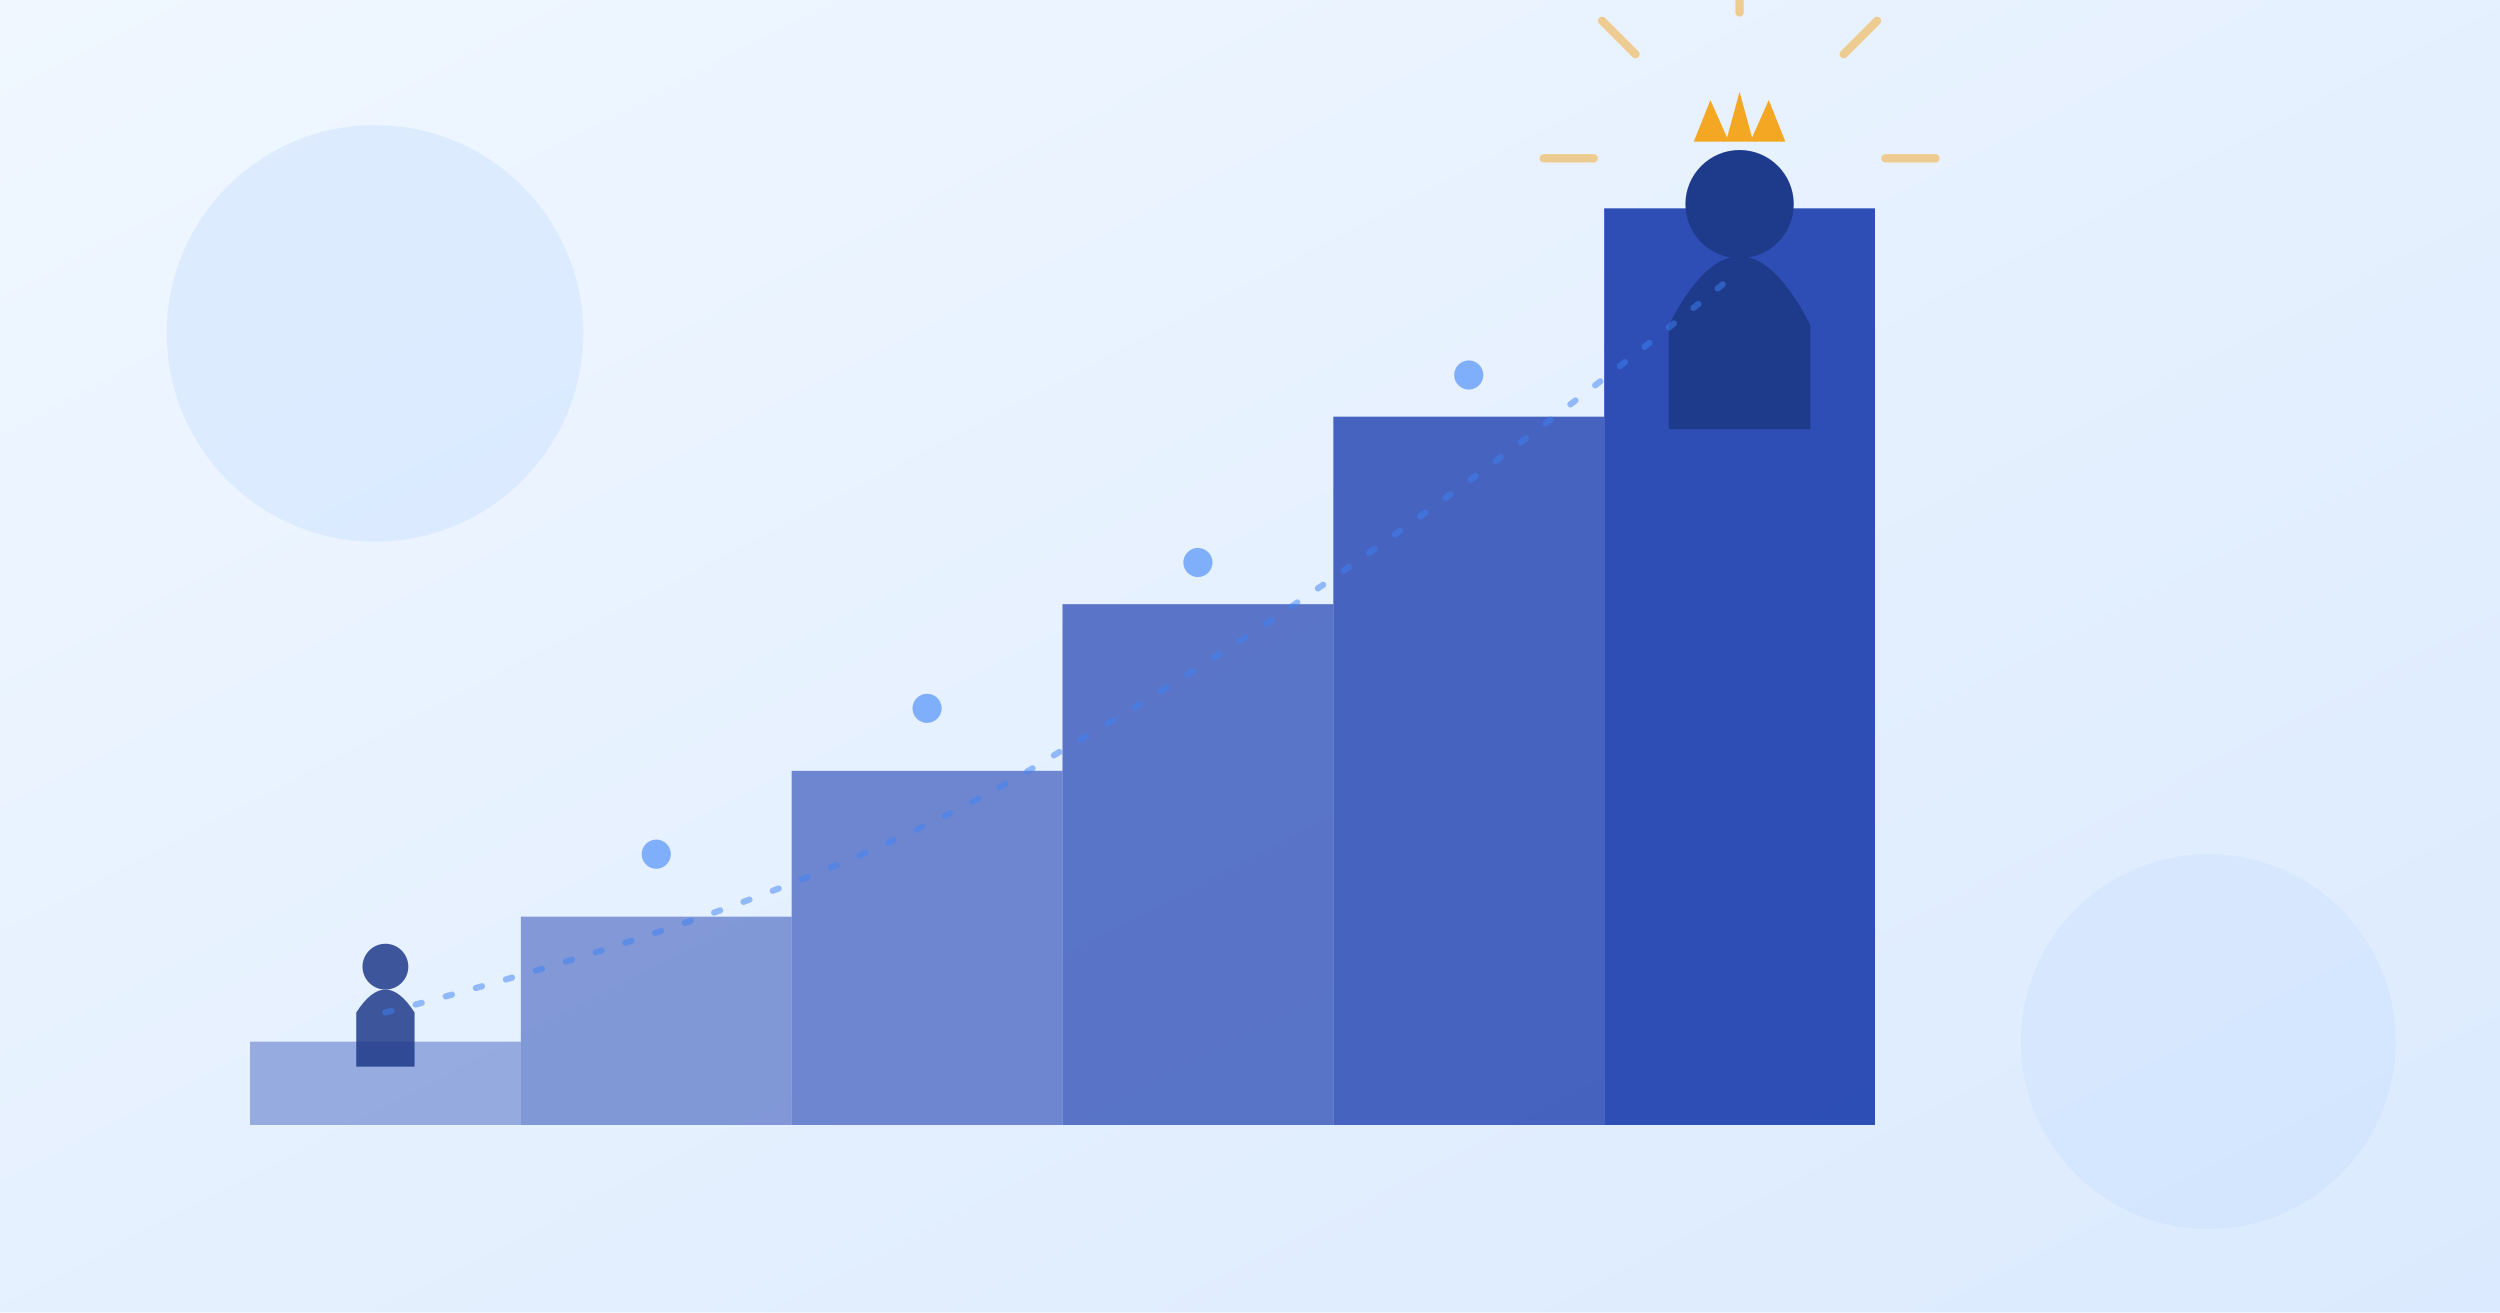
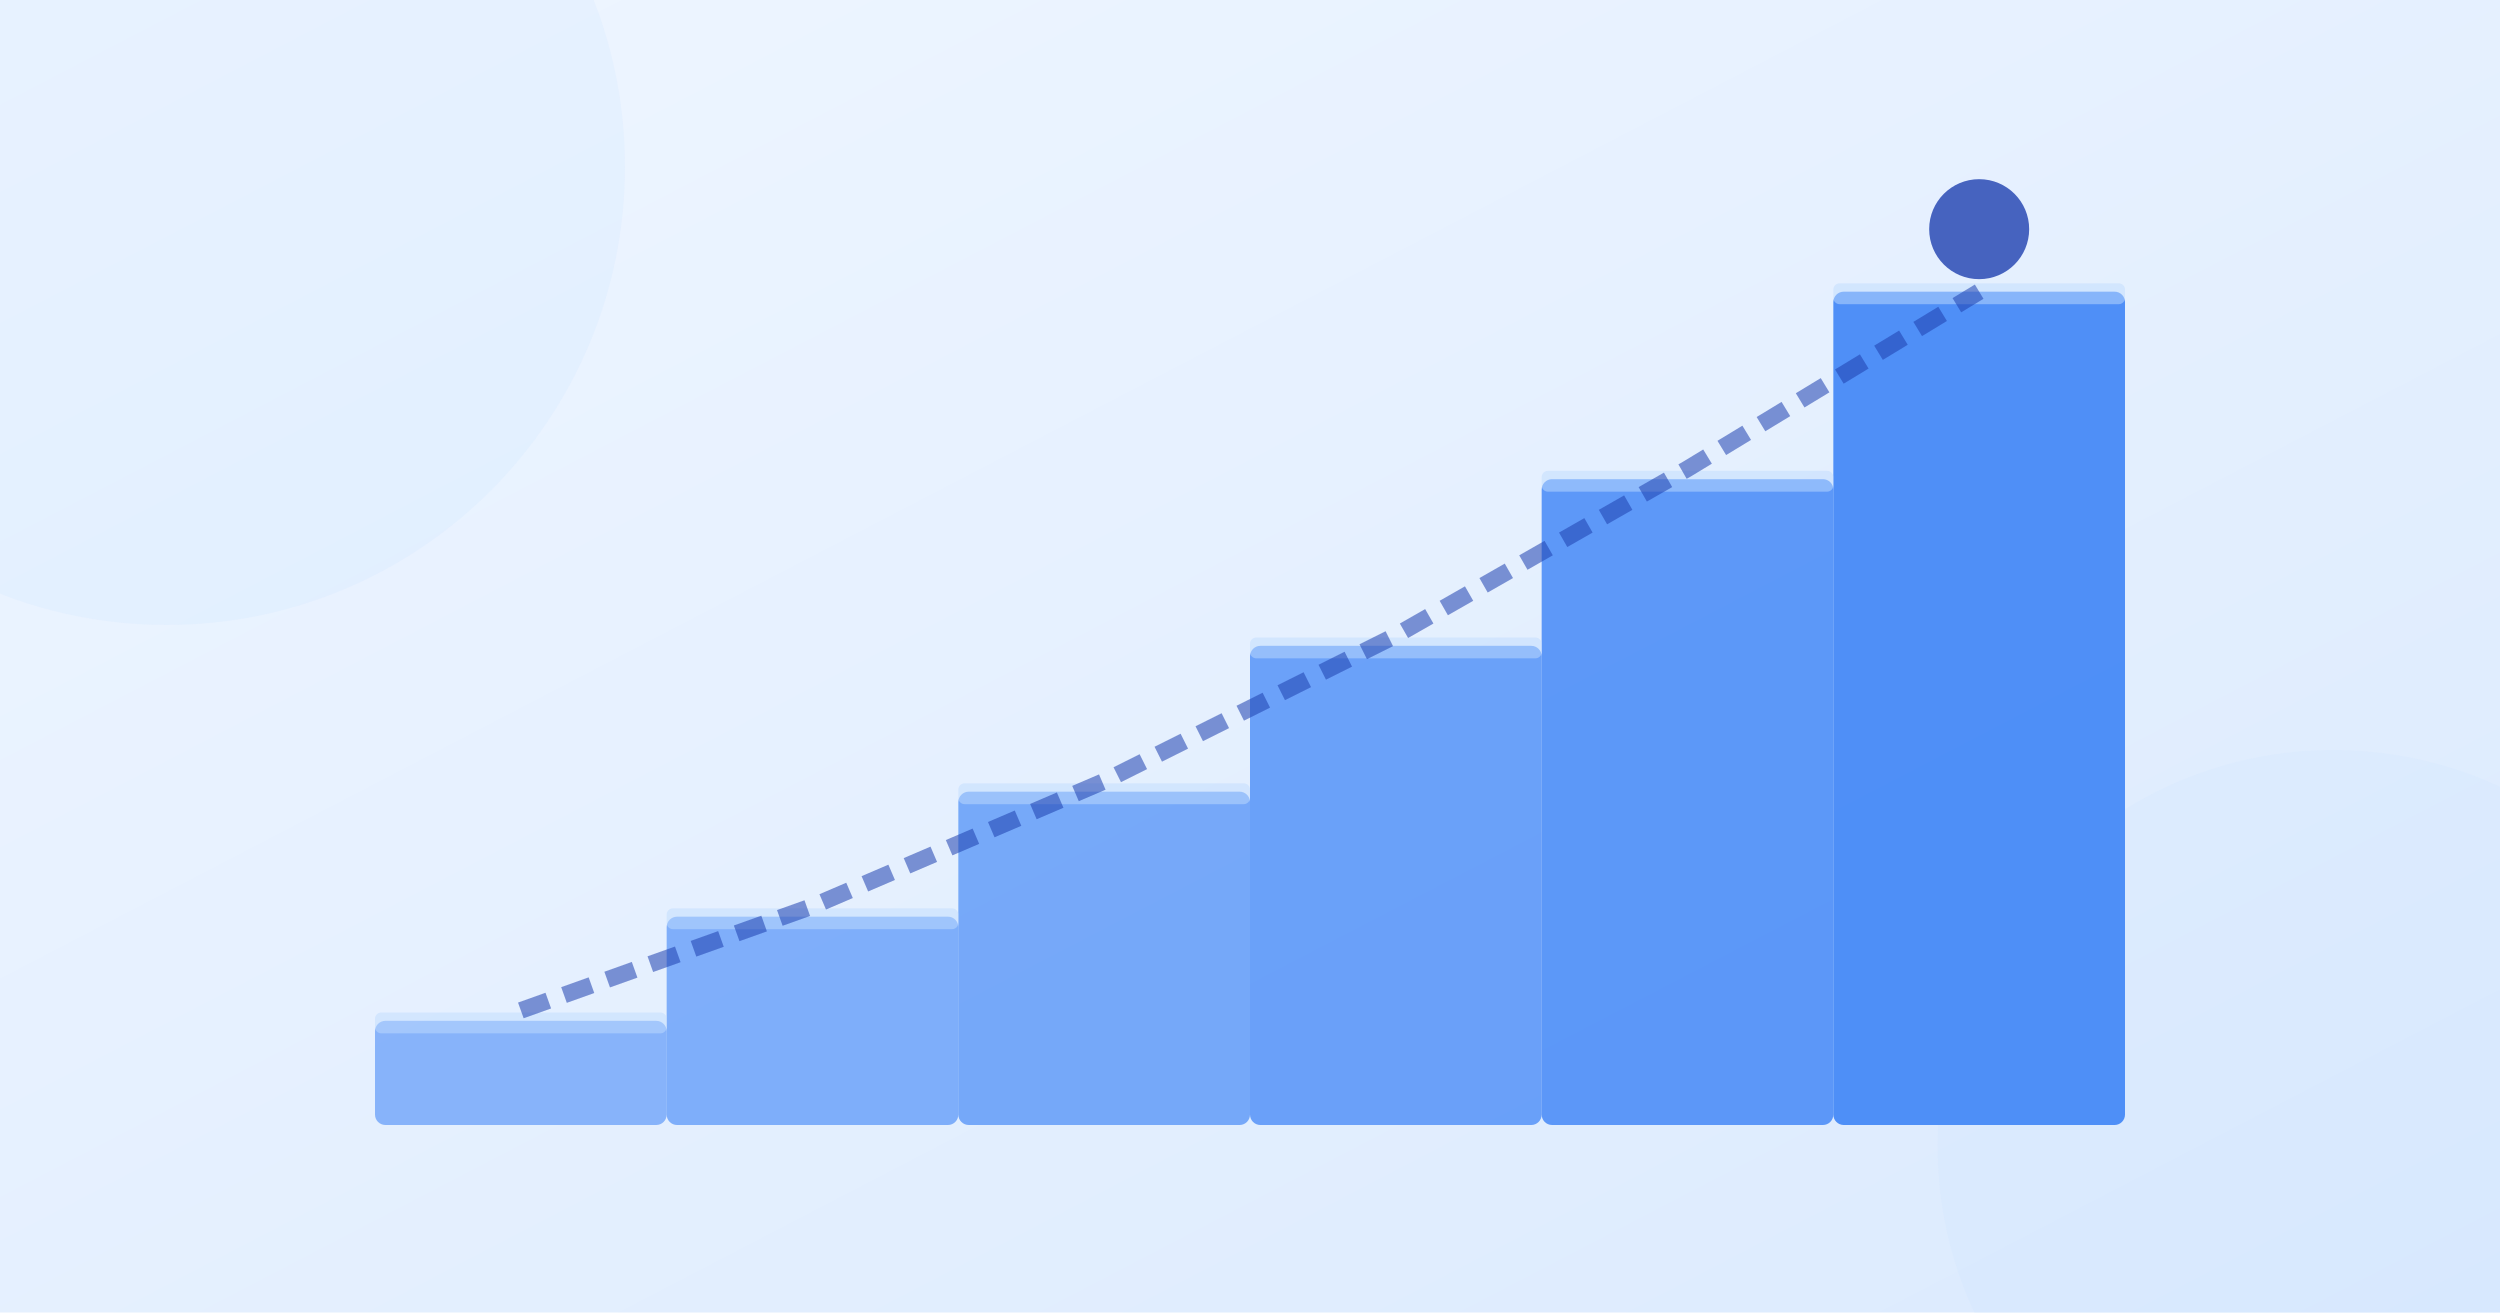
<svg xmlns="http://www.w3.org/2000/svg" width="1200" height="630" viewBox="0 0 1200 630">
  <defs>
-     <linearGradient id="bgGradH" x1="0" y1="0" x2="1" y2="1">
-       <stop offset="0" stop-color="#f0f7ff" />
-       <stop offset="1" stop-color="#dbeafe" />
+     <linearGradient id="bg" x1="0" y1="0" x2="1" y2="1">
+       <stop offset="0%" stop-color="#eff6ff" />
+       <stop offset="100%" stop-color="#dbeafe" />
    </linearGradient>
  </defs>
-   <rect width="1200" height="630" fill="url(#bgGradH)" />
-   <circle cx="180" cy="160" r="100" fill="#bfdbfe" opacity="0.35" />
-   <circle cx="1060" cy="500" r="90" fill="#bfdbfe" opacity="0.3" />
-   <g fill="#1e40af">
-     <rect x="120" y="500" width="130" height="40" opacity="0.4" />
-     <rect x="250" y="440" width="130" height="100" opacity="0.5" />
-     <rect x="380" y="370" width="130" height="170" opacity="0.6" />
-     <rect x="510" y="290" width="130" height="250" opacity="0.7" />
-     <rect x="640" y="200" width="130" height="340" opacity="0.8" />
-     <rect x="770" y="100" width="130" height="440" opacity="0.92" />
+   <rect width="1200" height="630" fill="url(#bg)" />
+   <circle cx="80" cy="80" r="220" fill="#bfdbfe" opacity="0.15" />
+   <circle cx="1120" cy="550" r="190" fill="#bfdbfe" opacity="0.12" />
+   <g fill="#3b82f6">
+     <rect x="180" y="490" width="140" height="50" rx="5" opacity="0.55" />
+     <rect x="320" y="440" width="140" height="100" rx="5" opacity="0.60" />
+     <rect x="460" y="380" width="140" height="160" rx="5" opacity="0.65" />
+     <rect x="600" y="310" width="140" height="230" rx="5" opacity="0.72" />
+     <rect x="740" y="230" width="140" height="310" rx="5" opacity="0.80" />
+     <rect x="880" y="140" width="140" height="400" rx="5" opacity="0.88" />
  </g>
-   <g transform="translate(185,486)" opacity="0.85">
-     <circle cx="0" cy="-22" r="11" fill="#1e3a8a" />
-     <path d="M -14 0 Q 0 -22 14 0 L 14 26 L -14 26 Z" fill="#1e3a8a" />
+   <g fill="#bfdbfe" opacity="0.50">
+     <rect x="180" y="486" width="140" height="10" rx="3" />
+     <rect x="320" y="436" width="140" height="10" rx="3" />
+     <rect x="460" y="376" width="140" height="10" rx="3" />
+     <rect x="600" y="306" width="140" height="10" rx="3" />
+     <rect x="740" y="226" width="140" height="10" rx="3" />
+     <rect x="880" y="136" width="140" height="10" rx="3" />
  </g>
-   <g transform="translate(835,76)">
-     <path d="M -22 -8 L -14 -28 L -6 -10 L 0 -32 L 6 -10 L 14 -28 L 22 -8 Z" fill="#f59e0b" opacity="0.9" />
-     <circle cx="0" cy="22" r="26" fill="#1e3a8a" />
-     <path d="M -34 80 Q 0 14 34 80 L 34 130 L -34 130 Z" fill="#1e3a8a" />
-   </g>
-   <g transform="translate(835,76)" stroke="#f59e0b" stroke-width="4" stroke-linecap="round" opacity="0.45">
-     <line x1="0" y1="-70" x2="0" y2="-92" />
-     <line x1="50" y1="-50" x2="66" y2="-66" />
-     <line x1="-50" y1="-50" x2="-66" y2="-66" />
-     <line x1="70" y1="0" x2="94" y2="0" />
-     <line x1="-70" y1="0" x2="-94" y2="0" />
-   </g>
-   <path d="M 185 486 Q 400 430 510 360 Q 650 280 835 130" stroke="#3b82f6" stroke-width="3" fill="none" stroke-dasharray="3 12" opacity="0.5" stroke-linecap="round" />
-   <g fill="#3b82f6" opacity="0.6">
-     <circle cx="315" cy="410" r="7" />
-     <circle cx="445" cy="340" r="7" />
-     <circle cx="575" cy="270" r="7" />
-     <circle cx="705" cy="180" r="7" />
-   </g>
+   <polyline points="250,485 390,435 530,375 670,305 810,225 950,140" fill="none" stroke="#1e40af" stroke-width="8" stroke-dasharray="14,8" opacity="0.55" />
+   <circle cx="950" cy="110" r="24" fill="#1e40af" opacity="0.80" />
</svg>
